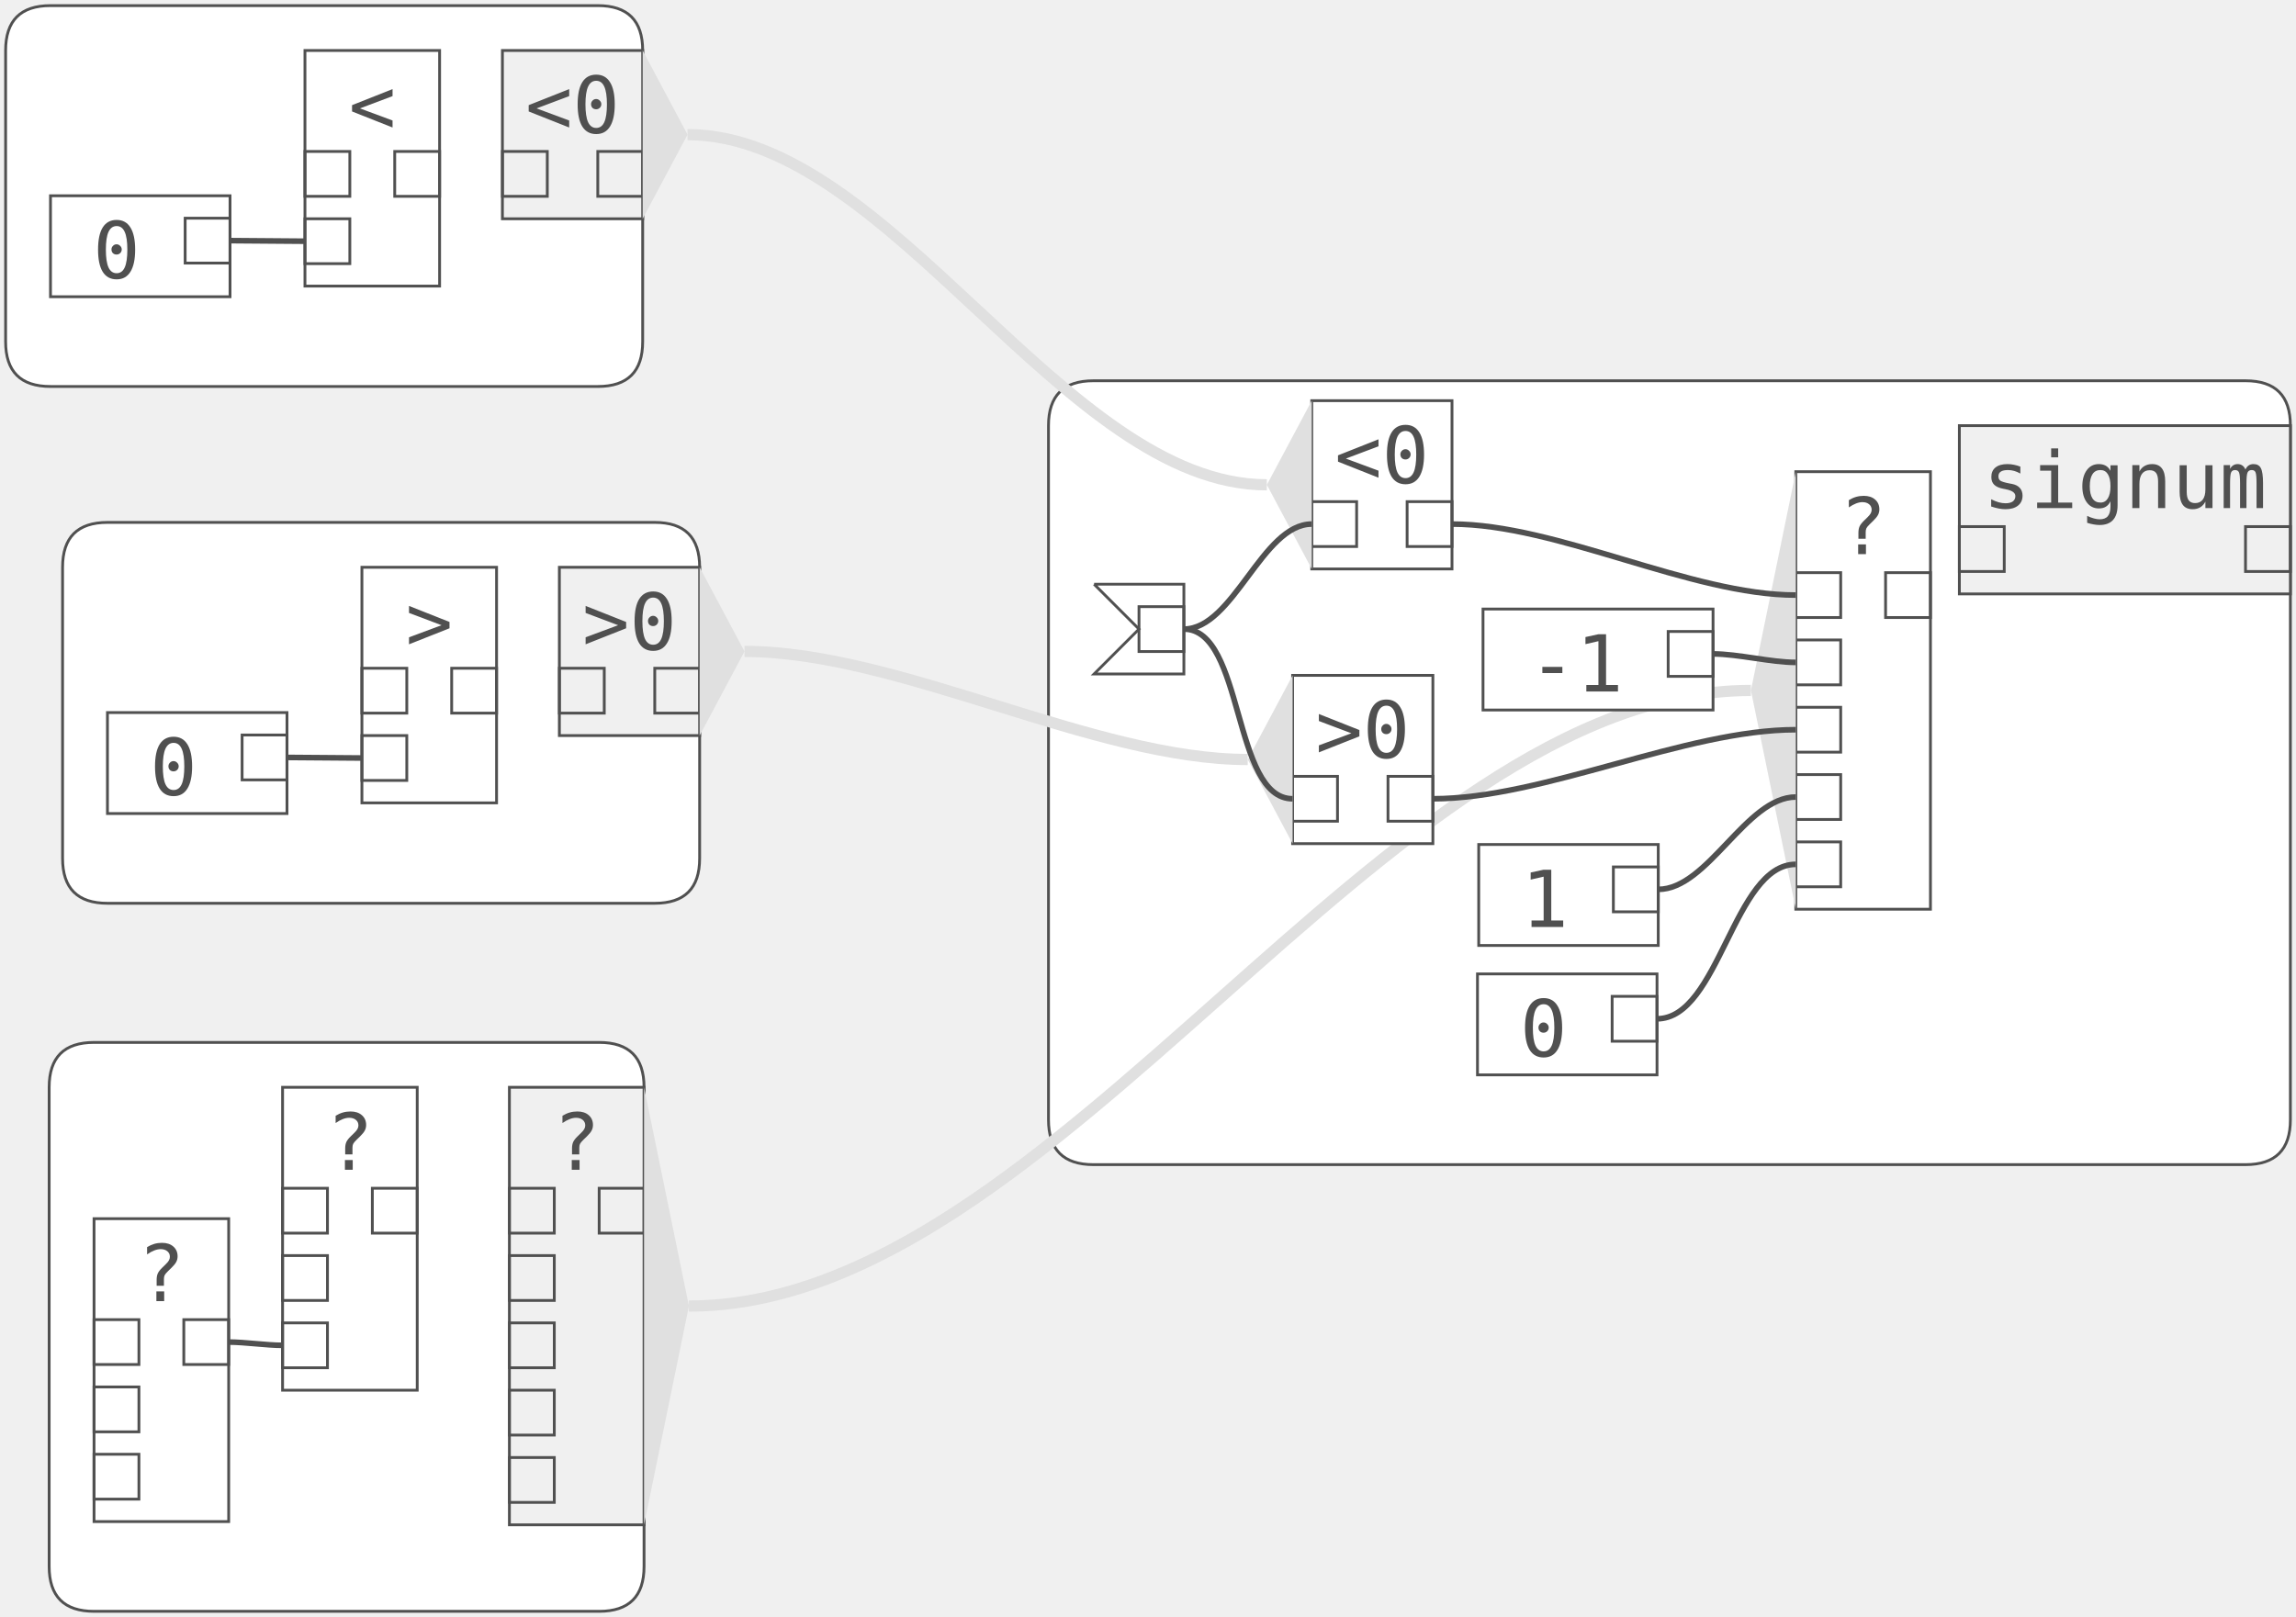
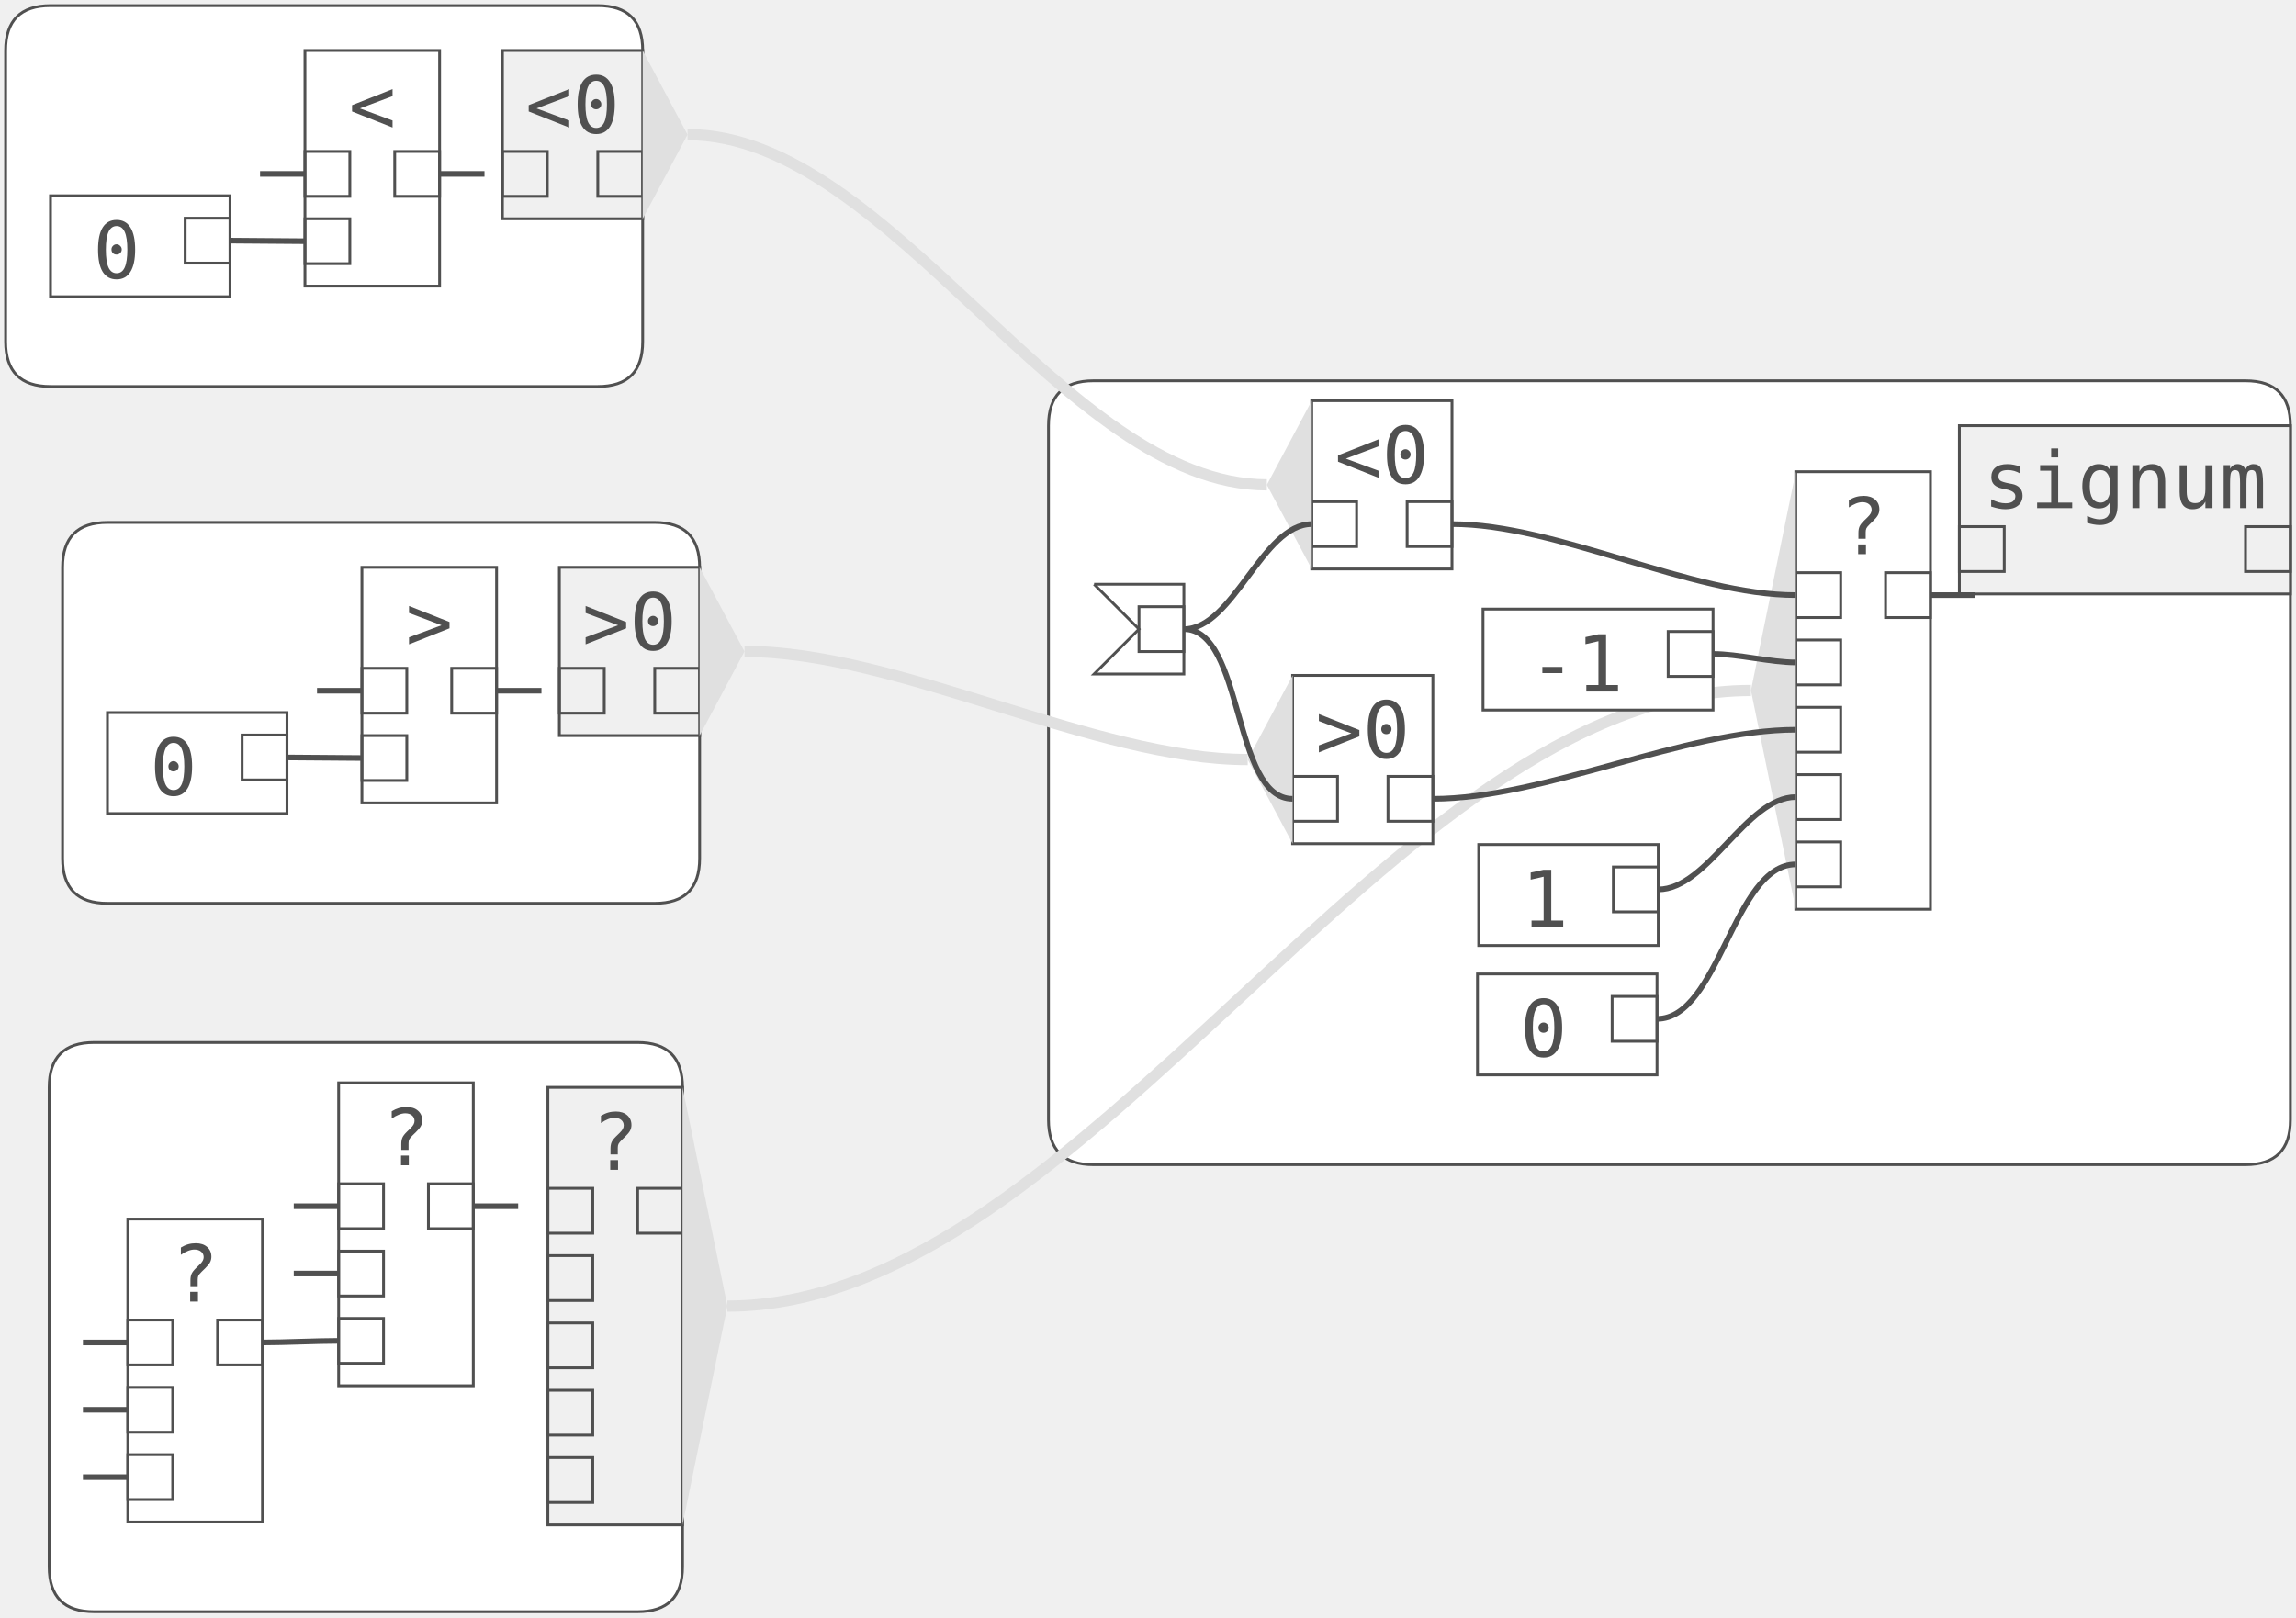
- <svg xmlns="http://www.w3.org/2000/svg" version="1.1" width="409.234" height="288.253">
+ <svg xmlns="http://www.w3.org/2000/svg" version="1.1" width="409.234" height="288.315">
  <defs />
  <g transform="translate(-354.9979,-49.8608)">
    <g>
-       <path fill="white" stroke="#505050" paint-order="fill stroke markers" d=" M 363.759 243.694 L 363.759 329.114 Q 363.759 337.114 371.759 337.114 L 461.792 337.114 Q 469.792 337.114 469.792 329.114 L 469.792 243.694 Q 469.792 235.694 461.792 235.694 L 371.759 235.694 Q 363.759 235.694 363.759 243.694" stroke-miterlimit="10" stroke-width="0.5" stroke-dasharray="" />
-       <path fill="#F0F0F0" stroke="#505050" paint-order="fill stroke markers" d=" M 445.792 243.694 L 469.792 243.694 L 469.792 321.694 L 445.792 321.694 L 445.792 243.694 Z" stroke-miterlimit="10" stroke-width="0.5" stroke-dasharray="" />
-       <text fill="#505050" stroke="none" font-family="monospace" font-size="14px" font-style="normal" font-weight="normal" text-decoration="normal" x="457.792" y="261.694" text-anchor="middle" dominant-baseline="text-after-edge">?</text>
-       <path fill="none" stroke="#505050" paint-order="fill stroke markers" d=" M 445.792 261.694 L 453.792 261.694 L 453.792 269.694 L 445.792 269.694 L 445.792 261.694 Z" stroke-miterlimit="10" stroke-width="0.5" stroke-dasharray="" />
-       <path fill="none" stroke="#505050" paint-order="fill stroke markers" d=" M 445.792 273.694 L 453.792 273.694 L 453.792 281.694 L 445.792 281.694 L 445.792 273.694 Z" stroke-miterlimit="10" stroke-width="0.5" stroke-dasharray="" />
-       <path fill="none" stroke="#505050" paint-order="fill stroke markers" d=" M 445.792 285.694 L 453.792 285.694 L 453.792 293.694 L 445.792 293.694 L 445.792 285.694 Z" stroke-miterlimit="10" stroke-width="0.5" stroke-dasharray="" />
-       <path fill="none" stroke="#505050" paint-order="fill stroke markers" d=" M 445.792 297.694 L 453.792 297.694 L 453.792 305.694 L 445.792 305.694 L 445.792 297.694 Z" stroke-miterlimit="10" stroke-width="0.5" stroke-dasharray="" />
-       <path fill="none" stroke="#505050" paint-order="fill stroke markers" d=" M 445.792 309.694 L 453.792 309.694 L 453.792 317.694 L 445.792 317.694 L 445.792 309.694 Z" stroke-miterlimit="10" stroke-width="0.5" stroke-dasharray="" />
-       <path fill="none" stroke="#505050" paint-order="fill stroke markers" d=" M 461.792 261.694 L 469.792 261.694 L 469.792 269.694 L 461.792 269.694 L 461.792 261.694 Z" stroke-miterlimit="10" stroke-width="0.5" stroke-dasharray="" />
-       <path fill="white" stroke="#505050" paint-order="fill stroke markers" d=" M 371.759 267.114 L 395.759 267.114 L 395.759 321.114 L 371.759 321.114 L 371.759 267.114 Z" stroke-miterlimit="10" stroke-width="0.5" stroke-dasharray="" />
+       <path fill="white" stroke="#505050" paint-order="fill stroke markers" d=" M 363.759 243.694 L 363.759 329.176 Q 363.759 337.176 371.759 337.176 L 468.651 337.176 Q 476.651 337.176 476.651 329.176 L 476.651 243.694 Q 476.651 235.694 468.651 235.694 L 371.759 235.694 Q 363.759 235.694 363.759 243.694" stroke-miterlimit="10" stroke-width="0.5" stroke-dasharray="" />
+       <path fill="#F0F0F0" stroke="#505050" paint-order="fill stroke markers" d=" M 452.651 243.694 L 476.651 243.694 L 476.651 321.694 L 452.651 321.694 L 452.651 243.694 Z" stroke-miterlimit="10" stroke-width="0.5" stroke-dasharray="" />
+       <path fill="none" stroke="none" />
+       <text fill="#505050" stroke="none" font-family="monospace" font-size="14px" font-style="normal" font-weight="normal" text-decoration="normal" x="464.651" y="261.694" text-anchor="middle" dominant-baseline="text-after-edge">?</text>
+       <path fill="none" stroke="#505050" paint-order="fill stroke markers" d=" M 452.651 261.694 L 460.651 261.694 L 460.651 269.694 L 452.651 269.694 L 452.651 261.694 Z" stroke-miterlimit="10" stroke-width="0.5" stroke-dasharray="" />
+       <path fill="none" stroke="#505050" paint-order="fill stroke markers" d=" M 452.651 273.694 L 460.651 273.694 L 460.651 281.694 L 452.651 281.694 L 452.651 273.694 Z" stroke-miterlimit="10" stroke-width="0.5" stroke-dasharray="" />
+       <path fill="none" stroke="#505050" paint-order="fill stroke markers" d=" M 452.651 285.694 L 460.651 285.694 L 460.651 293.694 L 452.651 293.694 L 452.651 285.694 Z" stroke-miterlimit="10" stroke-width="0.5" stroke-dasharray="" />
+       <path fill="none" stroke="#505050" paint-order="fill stroke markers" d=" M 452.651 297.694 L 460.651 297.694 L 460.651 305.694 L 452.651 305.694 L 452.651 297.694 Z" stroke-miterlimit="10" stroke-width="0.5" stroke-dasharray="" />
+       <path fill="none" stroke="#505050" paint-order="fill stroke markers" d=" M 452.651 309.694 L 460.651 309.694 L 460.651 317.694 L 452.651 317.694 L 452.651 309.694 Z" stroke-miterlimit="10" stroke-width="0.5" stroke-dasharray="" />
+       <path fill="none" stroke="#505050" paint-order="fill stroke markers" d=" M 468.651 261.694 L 476.651 261.694 L 476.651 269.694 L 468.651 269.694 L 468.651 261.694 Z" stroke-miterlimit="10" stroke-width="0.5" stroke-dasharray="" />
+       <path fill="none" stroke="#505050" paint-order="fill stroke markers" d=" M 415.357 264.888 L 407.357 264.888 M 415.357 276.888 L 407.357 276.888 M 377.781 289.176 L 369.781 289.176 M 377.781 301.176 L 369.781 301.176 M 377.781 313.176 L 369.781 313.176 M 439.357 264.888 L 447.357 264.888" stroke-miterlimit="10" stroke-dasharray="" />
+       <path fill="white" stroke="#505050" paint-order="fill stroke markers" d=" M 377.781 267.176 L 401.781 267.176 L 401.781 321.176 L 377.781 321.176 L 377.781 267.176 Z" stroke-miterlimit="10" stroke-width="0.5" stroke-dasharray="" />
      <path fill="#F0F0F0" stroke="none" paint-order="stroke fill markers" d="" />
-       <text fill="#505050" stroke="none" font-family="monospace" font-size="14px" font-style="normal" font-weight="normal" text-decoration="normal" x="383.759" y="285.114" text-anchor="middle" dominant-baseline="text-after-edge">?</text>
-       <path fill="none" stroke="#505050" paint-order="fill stroke markers" d=" M 371.759 285.114 L 379.759 285.114 L 379.759 293.114 L 371.759 293.114 L 371.759 285.114 Z" stroke-miterlimit="10" stroke-width="0.5" stroke-dasharray="" />
-       <path fill="none" stroke="#505050" paint-order="fill stroke markers" d=" M 371.759 297.114 L 379.759 297.114 L 379.759 305.114 L 371.759 305.114 L 371.759 297.114 Z" stroke-miterlimit="10" stroke-width="0.5" stroke-dasharray="" />
-       <path fill="none" stroke="#505050" paint-order="fill stroke markers" d=" M 371.759 309.114 L 379.759 309.114 L 379.759 317.114 L 371.759 317.114 L 371.759 309.114 Z" stroke-miterlimit="10" stroke-width="0.5" stroke-dasharray="" />
-       <path fill="none" stroke="#505050" paint-order="fill stroke markers" d=" M 387.759 285.114 L 395.759 285.114 L 395.759 293.114 L 387.759 293.114 L 387.759 285.114 Z" stroke-miterlimit="10" stroke-width="0.5" stroke-dasharray="" />
-       <path fill="white" stroke="#505050" paint-order="fill stroke markers" d=" M 405.364 243.694 L 429.364 243.694 L 429.364 297.694 L 405.364 297.694 L 405.364 243.694 Z" stroke-miterlimit="10" stroke-width="0.5" stroke-dasharray="" />
+       <path fill="none" stroke="none" />
+       <text fill="#505050" stroke="none" font-family="monospace" font-size="14px" font-style="normal" font-weight="normal" text-decoration="normal" x="389.781" y="285.176" text-anchor="middle" dominant-baseline="text-after-edge">?</text>
+       <path fill="none" stroke="#505050" paint-order="fill stroke markers" d=" M 377.781 285.176 L 385.781 285.176 L 385.781 293.176 L 377.781 293.176 L 377.781 285.176 Z" stroke-miterlimit="10" stroke-width="0.5" stroke-dasharray="" />
+       <path fill="none" stroke="#505050" paint-order="fill stroke markers" d=" M 377.781 297.176 L 385.781 297.176 L 385.781 305.176 L 377.781 305.176 L 377.781 297.176 Z" stroke-miterlimit="10" stroke-width="0.5" stroke-dasharray="" />
+       <path fill="none" stroke="#505050" paint-order="fill stroke markers" d=" M 377.781 309.176 L 385.781 309.176 L 385.781 317.176 L 377.781 317.176 L 377.781 309.176 Z" stroke-miterlimit="10" stroke-width="0.5" stroke-dasharray="" />
+       <path fill="none" stroke="#505050" paint-order="fill stroke markers" d=" M 393.781 285.176 L 401.781 285.176 L 401.781 293.176 L 393.781 293.176 L 393.781 285.176 Z" stroke-miterlimit="10" stroke-width="0.5" stroke-dasharray="" />
+       <path fill="white" stroke="#505050" paint-order="fill stroke markers" d=" M 415.357 242.888 L 439.357 242.888 L 439.357 296.888 L 415.357 296.888 L 415.357 242.888 Z" stroke-miterlimit="10" stroke-width="0.5" stroke-dasharray="" />
      <path fill="#F0F0F0" stroke="none" paint-order="stroke fill markers" d="" />
-       <text fill="#505050" stroke="none" font-family="monospace" font-size="14px" font-style="normal" font-weight="normal" text-decoration="normal" x="417.364" y="261.694" text-anchor="middle" dominant-baseline="text-after-edge">?</text>
-       <path fill="none" stroke="#505050" paint-order="fill stroke markers" d=" M 405.364 261.694 L 413.364 261.694 L 413.364 269.694 L 405.364 269.694 L 405.364 261.694 Z" stroke-miterlimit="10" stroke-width="0.5" stroke-dasharray="" />
-       <path fill="none" stroke="#505050" paint-order="fill stroke markers" d=" M 405.364 273.694 L 413.364 273.694 L 413.364 281.694 L 405.364 281.694 L 405.364 273.694 Z" stroke-miterlimit="10" stroke-width="0.5" stroke-dasharray="" />
-       <path fill="none" stroke="#505050" paint-order="fill stroke markers" d=" M 405.364 285.694 L 413.364 285.694 L 413.364 293.694 L 405.364 293.694 L 405.364 285.694 Z" stroke-miterlimit="10" stroke-width="0.5" stroke-dasharray="" />
-       <path fill="none" stroke="#505050" paint-order="fill stroke markers" d=" M 421.364 261.694 L 429.364 261.694 L 429.364 269.694 L 421.364 269.694 L 421.364 261.694 Z" stroke-miterlimit="10" stroke-width="0.5" stroke-dasharray="" />
+       <path fill="none" stroke="none" />
+       <text fill="#505050" stroke="none" font-family="monospace" font-size="14px" font-style="normal" font-weight="normal" text-decoration="normal" x="427.357" y="260.888" text-anchor="middle" dominant-baseline="text-after-edge">?</text>
+       <path fill="none" stroke="#505050" paint-order="fill stroke markers" d=" M 415.357 260.888 L 423.357 260.888 L 423.357 268.888 L 415.357 268.888 L 415.357 260.888 Z" stroke-miterlimit="10" stroke-width="0.5" stroke-dasharray="" />
+       <path fill="none" stroke="#505050" paint-order="fill stroke markers" d=" M 415.357 272.888 L 423.357 272.888 L 423.357 280.888 L 415.357 280.888 L 415.357 272.888 Z" stroke-miterlimit="10" stroke-width="0.5" stroke-dasharray="" />
+       <path fill="none" stroke="#505050" paint-order="fill stroke markers" d=" M 415.357 284.888 L 423.357 284.888 L 423.357 292.888 L 415.357 292.888 L 415.357 284.888 Z" stroke-miterlimit="10" stroke-width="0.5" stroke-dasharray="" />
+       <path fill="none" stroke="#505050" paint-order="fill stroke markers" d=" M 431.357 260.888 L 439.357 260.888 L 439.357 268.888 L 431.357 268.888 L 431.357 260.888 Z" stroke-miterlimit="10" stroke-width="0.5" stroke-dasharray="" />
      <path fill="white" stroke="#505050" paint-order="fill stroke markers" d=" M 355.998 58.861 L 355.998 110.759 Q 355.998 118.759 363.998 118.759 L 461.548 118.759 Q 469.548 118.759 469.548 110.759 L 469.548 58.861 Q 469.548 50.861 461.548 50.861 L 363.998 50.861 Q 355.998 50.861 355.998 58.861" stroke-miterlimit="10" stroke-width="0.5" stroke-dasharray="" />
      <path fill="#F0F0F0" stroke="#505050" paint-order="fill stroke markers" d=" M 444.548 58.861 L 469.548 58.861 L 469.548 88.861 L 444.548 88.861 L 444.548 58.861 Z" stroke-miterlimit="10" stroke-width="0.5" stroke-dasharray="" />
+       <path fill="none" stroke="none" />
      <text fill="#505050" stroke="none" font-family="monospace" font-size="14px" font-style="normal" font-weight="normal" text-decoration="normal" x="457.048" y="76.861" text-anchor="middle" dominant-baseline="text-after-edge">&lt;0</text>
      <path fill="none" stroke="#505050" paint-order="fill stroke markers" d=" M 444.548 76.861 L 452.548 76.861 L 452.548 84.861 L 444.548 84.861 L 444.548 76.861 Z" stroke-miterlimit="10" stroke-width="0.5" stroke-dasharray="" />
      <path fill="none" stroke="#505050" paint-order="fill stroke markers" d=" M 461.548 76.861 L 469.548 76.861 L 469.548 84.861 L 461.548 84.861 L 461.548 76.861 Z" stroke-miterlimit="10" stroke-width="0.5" stroke-dasharray="" />
+       <path fill="none" stroke="#505050" paint-order="fill stroke markers" d=" M 409.352 80.861 L 401.352 80.861 M 433.352 80.861 L 441.352 80.861" stroke-miterlimit="10" stroke-dasharray="" />
      <path fill="white" stroke="#505050" paint-order="fill stroke markers" d=" M 409.352 58.861 L 433.352 58.861 L 433.352 100.861 L 409.352 100.861 L 409.352 58.861 Z" stroke-miterlimit="10" stroke-width="0.5" stroke-dasharray="" />
      <path fill="#F0F0F0" stroke="none" paint-order="stroke fill markers" d="" />
+       <path fill="none" stroke="none" />
      <text fill="#505050" stroke="none" font-family="monospace" font-size="14px" font-style="normal" font-weight="normal" text-decoration="normal" x="421.352" y="76.861" text-anchor="middle" dominant-baseline="text-after-edge">&lt;</text>
      <path fill="none" stroke="#505050" paint-order="fill stroke markers" d=" M 409.352 76.861 L 417.352 76.861 L 417.352 84.861 L 409.352 84.861 L 409.352 76.861 Z" stroke-miterlimit="10" stroke-width="0.5" stroke-dasharray="" />
      <path fill="none" stroke="#505050" paint-order="fill stroke markers" d=" M 409.352 88.861 L 417.352 88.861 L 417.352 96.861 L 409.352 96.861 L 409.352 88.861 Z" stroke-miterlimit="10" stroke-width="0.5" stroke-dasharray="" />
      <path fill="none" stroke="#505050" paint-order="fill stroke markers" d=" M 425.352 76.861 L 433.352 76.861 L 433.352 84.861 L 425.352 84.861 L 425.352 76.861 Z" stroke-miterlimit="10" stroke-width="0.5" stroke-dasharray="" />
      <path fill="white" stroke="#505050" paint-order="fill stroke markers" d=" M 363.998 84.759 L 395.998 84.759 L 395.998 102.759 L 363.998 102.759 L 363.998 84.759 Z" stroke-miterlimit="10" stroke-width="0.5" stroke-dasharray="" />
      <path fill="#F0F0F0" stroke="none" paint-order="stroke fill markers" d="" />
+       <path fill="none" stroke="none" />
      <path fill="none" stroke="#505050" paint-order="fill stroke markers" d=" M 387.998 88.759 L 395.998 88.759 L 395.998 96.759 L 387.998 96.759 L 387.998 88.759 Z" stroke-miterlimit="10" stroke-width="0.5" stroke-dasharray="" />
      <text fill="#505050" stroke="none" font-family="monospace" font-size="14px" font-style="normal" font-weight="normal" text-decoration="normal" x="379.998" y="102.759" text-anchor="end" dominant-baseline="text-after-edge">0</text>
      <path fill="white" stroke="#505050" paint-order="fill stroke markers" d=" M 366.151 150.991 L 366.151 202.89 Q 366.151 210.89 374.151 210.89 L 471.7 210.89 Q 479.7 210.89 479.7 202.89 L 479.7 150.991 Q 479.7 142.991 471.7 142.991 L 374.151 142.991 Q 366.151 142.991 366.151 150.991" stroke-miterlimit="10" stroke-width="0.5" stroke-dasharray="" />
      <path fill="#F0F0F0" stroke="#505050" paint-order="fill stroke markers" d=" M 454.7 150.991 L 479.7 150.991 L 479.7 180.991 L 454.7 180.991 L 454.7 150.991 Z" stroke-miterlimit="10" stroke-width="0.5" stroke-dasharray="" />
+       <path fill="none" stroke="none" />
      <text fill="#505050" stroke="none" font-family="monospace" font-size="14px" font-style="normal" font-weight="normal" text-decoration="normal" x="467.2" y="168.991" text-anchor="middle" dominant-baseline="text-after-edge">&gt;0</text>
      <path fill="none" stroke="#505050" paint-order="fill stroke markers" d=" M 454.7 168.991 L 462.7 168.991 L 462.7 176.991 L 454.7 176.991 L 454.7 168.991 Z" stroke-miterlimit="10" stroke-width="0.5" stroke-dasharray="" />
      <path fill="none" stroke="#505050" paint-order="fill stroke markers" d=" M 471.7 168.991 L 479.7 168.991 L 479.7 176.991 L 471.7 176.991 L 471.7 168.991 Z" stroke-miterlimit="10" stroke-width="0.5" stroke-dasharray="" />
+       <path fill="none" stroke="#505050" paint-order="fill stroke markers" d=" M 419.505 172.991 L 411.505 172.991 M 443.505 172.991 L 451.505 172.991" stroke-miterlimit="10" stroke-dasharray="" />
      <path fill="white" stroke="#505050" paint-order="fill stroke markers" d=" M 374.151 176.89 L 406.151 176.89 L 406.151 194.89 L 374.151 194.89 L 374.151 176.89 Z" stroke-miterlimit="10" stroke-width="0.5" stroke-dasharray="" />
      <path fill="#F0F0F0" stroke="none" paint-order="stroke fill markers" d="" />
+       <path fill="none" stroke="none" />
      <path fill="none" stroke="#505050" paint-order="fill stroke markers" d=" M 398.151 180.89 L 406.151 180.89 L 406.151 188.89 L 398.151 188.89 L 398.151 180.89 Z" stroke-miterlimit="10" stroke-width="0.5" stroke-dasharray="" />
      <text fill="#505050" stroke="none" font-family="monospace" font-size="14px" font-style="normal" font-weight="normal" text-decoration="normal" x="390.151" y="194.89" text-anchor="end" dominant-baseline="text-after-edge">0</text>
      <path fill="white" stroke="#505050" paint-order="fill stroke markers" d=" M 419.505 150.991 L 443.505 150.991 L 443.505 192.991 L 419.505 192.991 L 419.505 150.991 Z" stroke-miterlimit="10" stroke-width="0.5" stroke-dasharray="" />
      <path fill="#F0F0F0" stroke="none" paint-order="stroke fill markers" d="" />
+       <path fill="none" stroke="none" />
      <text fill="#505050" stroke="none" font-family="monospace" font-size="14px" font-style="normal" font-weight="normal" text-decoration="normal" x="431.505" y="168.991" text-anchor="middle" dominant-baseline="text-after-edge">&gt;</text>
      <path fill="none" stroke="#505050" paint-order="fill stroke markers" d=" M 419.505 168.991 L 427.505 168.991 L 427.505 176.991 L 419.505 176.991 L 419.505 168.991 Z" stroke-miterlimit="10" stroke-width="0.5" stroke-dasharray="" />
      <path fill="none" stroke="#505050" paint-order="fill stroke markers" d=" M 419.505 180.991 L 427.505 180.991 L 427.505 188.991 L 419.505 188.991 L 419.505 180.991 Z" stroke-miterlimit="10" stroke-width="0.5" stroke-dasharray="" />
      <path fill="none" stroke="#505050" paint-order="fill stroke markers" d=" M 435.505 168.991 L 443.505 168.991 L 443.505 176.991 L 435.505 176.991 L 435.505 168.991 Z" stroke-miterlimit="10" stroke-width="0.5" stroke-dasharray="" />
      <path fill="white" stroke="#505050" paint-order="fill stroke markers" d=" M 541.879 125.739 L 541.879 249.481 Q 541.879 257.481 549.879 257.481 L 755.231 257.481 Q 763.231 257.481 763.231 249.481 L 763.231 125.739 Q 763.231 117.739 755.231 117.739 L 549.879 117.739 Q 541.879 117.739 541.879 125.739" stroke-miterlimit="10" stroke-width="0.5" stroke-dasharray="" />
      <path fill="#F0F0F0" stroke="#505050" paint-order="fill stroke markers" d=" M 704.231 125.739 L 763.231 125.739 L 763.231 155.739 L 704.231 155.739 L 704.231 125.739 Z" stroke-miterlimit="10" stroke-width="0.5" stroke-dasharray="" />
+       <path fill="none" stroke="none" />
      <text fill="#505050" stroke="none" font-family="monospace" font-size="14px" font-style="normal" font-weight="normal" text-decoration="normal" x="733.731" y="143.739" text-anchor="middle" dominant-baseline="text-after-edge">signum</text>
      <path fill="none" stroke="#505050" paint-order="fill stroke markers" d=" M 704.231 143.739 L 712.231 143.739 L 712.231 151.739 L 704.231 151.739 L 704.231 143.739 Z" stroke-miterlimit="10" stroke-width="0.5" stroke-dasharray="" />
      <path fill="none" stroke="#505050" paint-order="fill stroke markers" d=" M 755.231 143.739 L 763.231 143.739 L 763.231 151.739 L 755.231 151.739 L 755.231 143.739 Z" stroke-miterlimit="10" stroke-width="0.5" stroke-dasharray="" />
+       <path fill="none" stroke="#505050" paint-order="fill stroke markers" d=" M 699.078 155.947 L 707.078 155.947" stroke-miterlimit="10" stroke-dasharray="" />
      <path fill="white" stroke="#505050" paint-order="fill stroke markers" d=" M 675.078 133.947 L 699.078 133.947 L 699.078 211.947 L 675.078 211.947 L 675.078 133.947 Z" stroke-miterlimit="10" stroke-width="0.5" stroke-dasharray="" />
      <path fill="#F0F0F0" stroke="none" paint-order="stroke fill markers" d="" />
+       <path fill="none" stroke="none" />
      <text fill="#505050" stroke="none" font-family="monospace" font-size="14px" font-style="normal" font-weight="normal" text-decoration="normal" x="687.078" y="151.947" text-anchor="middle" dominant-baseline="text-after-edge">?</text>
      <path fill="none" stroke="#505050" paint-order="fill stroke markers" d=" M 675.078 151.947 L 683.078 151.947 L 683.078 159.947 L 675.078 159.947 L 675.078 151.947 Z" stroke-miterlimit="10" stroke-width="0.5" stroke-dasharray="" />
      <path fill="none" stroke="#505050" paint-order="fill stroke markers" d=" M 675.078 163.947 L 683.078 163.947 L 683.078 171.947 L 675.078 171.947 L 675.078 163.947 Z" stroke-miterlimit="10" stroke-width="0.5" stroke-dasharray="" />
      <path fill="none" stroke="#505050" paint-order="fill stroke markers" d=" M 675.078 175.947 L 683.078 175.947 L 683.078 183.947 L 675.078 183.947 L 675.078 175.947 Z" stroke-miterlimit="10" stroke-width="0.5" stroke-dasharray="" />
      <path fill="none" stroke="#505050" paint-order="fill stroke markers" d=" M 675.078 187.947 L 683.078 187.947 L 683.078 195.947 L 675.078 195.947 L 675.078 187.947 Z" stroke-miterlimit="10" stroke-width="0.5" stroke-dasharray="" />
      <path fill="none" stroke="#505050" paint-order="fill stroke markers" d=" M 675.078 199.947 L 683.078 199.947 L 683.078 207.947 L 675.078 207.947 L 675.078 199.947 Z" stroke-miterlimit="10" stroke-width="0.5" stroke-dasharray="" />
      <path fill="none" stroke="#505050" paint-order="fill stroke markers" d=" M 691.078 151.947 L 699.078 151.947 L 699.078 159.947 L 691.078 159.947 L 691.078 151.947 Z" stroke-miterlimit="10" stroke-width="0.5" stroke-dasharray="" />
-       <path fill="#e0e0e0" stroke="none" paint-order="stroke fill markers" d=" M 477.792 282.694 L 469.792 243.694 L 469.792 321.694 Z M 667.078 172.947 L 675.078 133.947 L 675.078 211.947 Z" />
+       <path fill="#e0e0e0" stroke="none" paint-order="stroke fill markers" d=" M 484.651 282.694 L 476.651 243.694 L 476.651 321.694 Z M 667.078 172.947 L 675.078 133.947 L 675.078 211.947 Z" />
      <path fill="none" stroke="none" />
-       <path fill="none" stroke="#e0e0e0" paint-order="fill stroke markers" d=" M 477.792 282.694 C 543.432 282.694 601.438 172.947 667.078 172.947" stroke-miterlimit="10" stroke-width="2" stroke-dasharray="" />
+       <path fill="none" stroke="#e0e0e0" paint-order="fill stroke markers" d=" M 484.651 282.694 C 548.519 282.694 603.21 172.947 667.078 172.947" stroke-miterlimit="10" stroke-width="2" stroke-dasharray="" />
      <path fill="white" stroke="#505050" paint-order="fill stroke markers" d=" M 618.341 223.481 L 650.341 223.481 L 650.341 241.481 L 618.341 241.481 L 618.341 223.481 Z" stroke-miterlimit="10" stroke-width="0.5" stroke-dasharray="" />
      <path fill="#F0F0F0" stroke="none" paint-order="stroke fill markers" d="" />
+       <path fill="none" stroke="none" />
      <path fill="none" stroke="#505050" paint-order="fill stroke markers" d=" M 642.341 227.481 L 650.341 227.481 L 650.341 235.481 L 642.341 235.481 L 642.341 227.481 Z" stroke-miterlimit="10" stroke-width="0.5" stroke-dasharray="" />
      <text fill="#505050" stroke="none" font-family="monospace" font-size="14px" font-style="normal" font-weight="normal" text-decoration="normal" x="634.341" y="241.481" text-anchor="end" dominant-baseline="text-after-edge">0</text>
      <path fill="white" stroke="#505050" paint-order="fill stroke markers" d=" M 618.561 200.409 L 650.561 200.409 L 650.561 218.409 L 618.561 218.409 L 618.561 200.409 Z" stroke-miterlimit="10" stroke-width="0.5" stroke-dasharray="" />
      <path fill="#F0F0F0" stroke="none" paint-order="stroke fill markers" d="" />
+       <path fill="none" stroke="none" />
      <path fill="none" stroke="#505050" paint-order="fill stroke markers" d=" M 642.561 204.409 L 650.561 204.409 L 650.561 212.409 L 642.561 212.409 L 642.561 204.409 Z" stroke-miterlimit="10" stroke-width="0.5" stroke-dasharray="" />
      <text fill="#505050" stroke="none" font-family="monospace" font-size="14px" font-style="normal" font-weight="normal" text-decoration="normal" x="634.561" y="218.409" text-anchor="end" dominant-baseline="text-after-edge">1</text>
      <path fill="white" stroke="#505050" paint-order="fill stroke markers" d=" M 585.391 170.259 L 610.391 170.259 L 610.391 200.259 L 585.391 200.259 L 585.391 170.259 Z" stroke-miterlimit="10" stroke-width="0.5" stroke-dasharray="" />
      <path fill="#F0F0F0" stroke="none" paint-order="stroke fill markers" d="" />
+       <path fill="none" stroke="none" />
      <text fill="#505050" stroke="none" font-family="monospace" font-size="14px" font-style="normal" font-weight="normal" text-decoration="normal" x="597.891" y="188.259" text-anchor="middle" dominant-baseline="text-after-edge">&gt;0</text>
      <path fill="none" stroke="#505050" paint-order="fill stroke markers" d=" M 585.391 188.259 L 593.391 188.259 L 593.391 196.259 L 585.391 196.259 L 585.391 188.259 Z" stroke-miterlimit="10" stroke-width="0.5" stroke-dasharray="" />
      <path fill="none" stroke="#505050" paint-order="fill stroke markers" d=" M 602.391 188.259 L 610.391 188.259 L 610.391 196.259 L 602.391 196.259 L 602.391 188.259 Z" stroke-miterlimit="10" stroke-width="0.5" stroke-dasharray="" />
      <path fill="#e0e0e0" stroke="none" paint-order="stroke fill markers" d=" M 487.7 165.991 L 479.7 150.991 L 479.7 180.991 Z M 577.391 185.259 L 585.391 170.259 L 585.391 200.259 Z" />
      <path fill="none" stroke="none" />
      <path fill="none" stroke="#e0e0e0" paint-order="fill stroke markers" d=" M 487.7 165.991 C 515.221 165.991 549.87 185.259 577.391 185.259" stroke-miterlimit="10" stroke-width="2" stroke-dasharray="" />
      <path fill="white" stroke="#505050" paint-order="fill stroke markers" d=" M 550.01 154.009 L 566.01 154.009 L 566.01 170.009 L 550.01 170.009 L 558.01 162.009 L 550.01 154.009" stroke-miterlimit="10" stroke-width="0.5" stroke-dasharray="" />
+       <path fill="none" stroke="none" />
      <path fill="none" stroke="#505050" paint-order="fill stroke markers" d=" M 558.01 158.009 L 566.01 158.009 L 566.01 166.009 L 558.01 166.009 L 558.01 158.009 Z" stroke-miterlimit="10" stroke-width="0.5" stroke-dasharray="" />
      <path fill="white" stroke="#505050" paint-order="fill stroke markers" d=" M 588.8 121.289 L 613.8 121.289 L 613.8 151.289 L 588.8 151.289 L 588.8 121.289 Z" stroke-miterlimit="10" stroke-width="0.5" stroke-dasharray="" />
      <path fill="#F0F0F0" stroke="none" paint-order="stroke fill markers" d="" />
+       <path fill="none" stroke="none" />
      <text fill="#505050" stroke="none" font-family="monospace" font-size="14px" font-style="normal" font-weight="normal" text-decoration="normal" x="601.3" y="139.289" text-anchor="middle" dominant-baseline="text-after-edge">&lt;0</text>
      <path fill="none" stroke="#505050" paint-order="fill stroke markers" d=" M 588.8 139.289 L 596.8 139.289 L 596.8 147.289 L 588.8 147.289 L 588.8 139.289 Z" stroke-miterlimit="10" stroke-width="0.5" stroke-dasharray="" />
      <path fill="none" stroke="#505050" paint-order="fill stroke markers" d=" M 605.8 139.289 L 613.8 139.289 L 613.8 147.289 L 605.8 147.289 L 605.8 139.289 Z" stroke-miterlimit="10" stroke-width="0.5" stroke-dasharray="" />
      <path fill="#e0e0e0" stroke="none" paint-order="stroke fill markers" d=" M 477.548 73.861 L 469.548 58.861 L 469.548 88.861 Z M 580.8 136.289 L 588.8 121.289 L 588.8 151.289 Z" />
      <path fill="none" stroke="none" />
      <path fill="none" stroke="#e0e0e0" paint-order="fill stroke markers" d=" M 477.548 73.861 C 513.745 73.861 544.602 136.289 580.8 136.289" stroke-miterlimit="10" stroke-width="2" stroke-dasharray="" />
      <path fill="white" stroke="#505050" paint-order="fill stroke markers" d=" M 619.328 158.435 L 660.328 158.435 L 660.328 176.435 L 619.328 176.435 L 619.328 158.435 Z" stroke-miterlimit="10" stroke-width="0.5" stroke-dasharray="" />
      <path fill="#F0F0F0" stroke="none" paint-order="stroke fill markers" d="" />
+       <path fill="none" stroke="none" />
      <path fill="none" stroke="#505050" paint-order="fill stroke markers" d=" M 652.328 162.435 L 660.328 162.435 L 660.328 170.435 L 652.328 170.435 L 652.328 162.435 Z" stroke-miterlimit="10" stroke-width="0.5" stroke-dasharray="" />
      <text fill="#505050" stroke="none" font-family="monospace" font-size="14px" font-style="normal" font-weight="normal" text-decoration="normal" x="644.328" y="176.435" text-anchor="end" dominant-baseline="text-after-edge">-1</text>
-       <path fill="none" stroke="#505050" paint-order="fill stroke markers" d=" M 395.759 289.114 C 398.646 289.114 402.477 289.694 405.364 289.694" stroke-miterlimit="10" stroke-dasharray="" />
+       <path fill="none" stroke="#505050" paint-order="fill stroke markers" d=" M 401.781 289.176 C 405.855 289.176 411.284 288.888 415.357 288.888" stroke-miterlimit="10" stroke-dasharray="" />
      <path fill="none" stroke="#505050" paint-order="fill stroke markers" d=" M 395.998 92.759 C 400.004 92.759 405.346 92.861 409.352 92.861" stroke-miterlimit="10" stroke-dasharray="" />
      <path fill="none" stroke="#505050" paint-order="fill stroke markers" d=" M 406.151 184.89 C 410.157 184.89 415.499 184.991 419.505 184.991" stroke-miterlimit="10" stroke-dasharray="" />
      <path fill="none" stroke="#505050" paint-order="fill stroke markers" d=" M 566.01 162.009 C 574.858 162.009 579.952 143.289 588.8 143.289" stroke-miterlimit="10" stroke-dasharray="" />
      <path fill="none" stroke="#505050" paint-order="fill stroke markers" d=" M 566.01 162.009 C 576.788 162.009 574.613 192.259 585.391 192.259" stroke-miterlimit="10" stroke-dasharray="" />
      <path fill="none" stroke="#505050" paint-order="fill stroke markers" d=" M 650.341 231.481 C 661.445 231.481 663.974 203.947 675.078 203.947" stroke-miterlimit="10" stroke-dasharray="" />
      <path fill="none" stroke="#505050" paint-order="fill stroke markers" d=" M 650.561 208.409 C 659.42 208.409 666.219 191.947 675.078 191.947" stroke-miterlimit="10" stroke-dasharray="" />
      <path fill="none" stroke="#505050" paint-order="fill stroke markers" d=" M 610.391 192.259 C 630.145 192.259 655.324 179.947 675.078 179.947" stroke-miterlimit="10" stroke-dasharray="" />
      <path fill="none" stroke="#505050" paint-order="fill stroke markers" d=" M 660.328 166.435 C 664.776 166.435 670.63 167.947 675.078 167.947" stroke-miterlimit="10" stroke-dasharray="" />
      <path fill="none" stroke="#505050" paint-order="fill stroke markers" d=" M 613.8 143.289 C 632.571 143.289 656.306 155.947 675.078 155.947" stroke-miterlimit="10" stroke-dasharray="" />
    </g>
  </g>
</svg>
